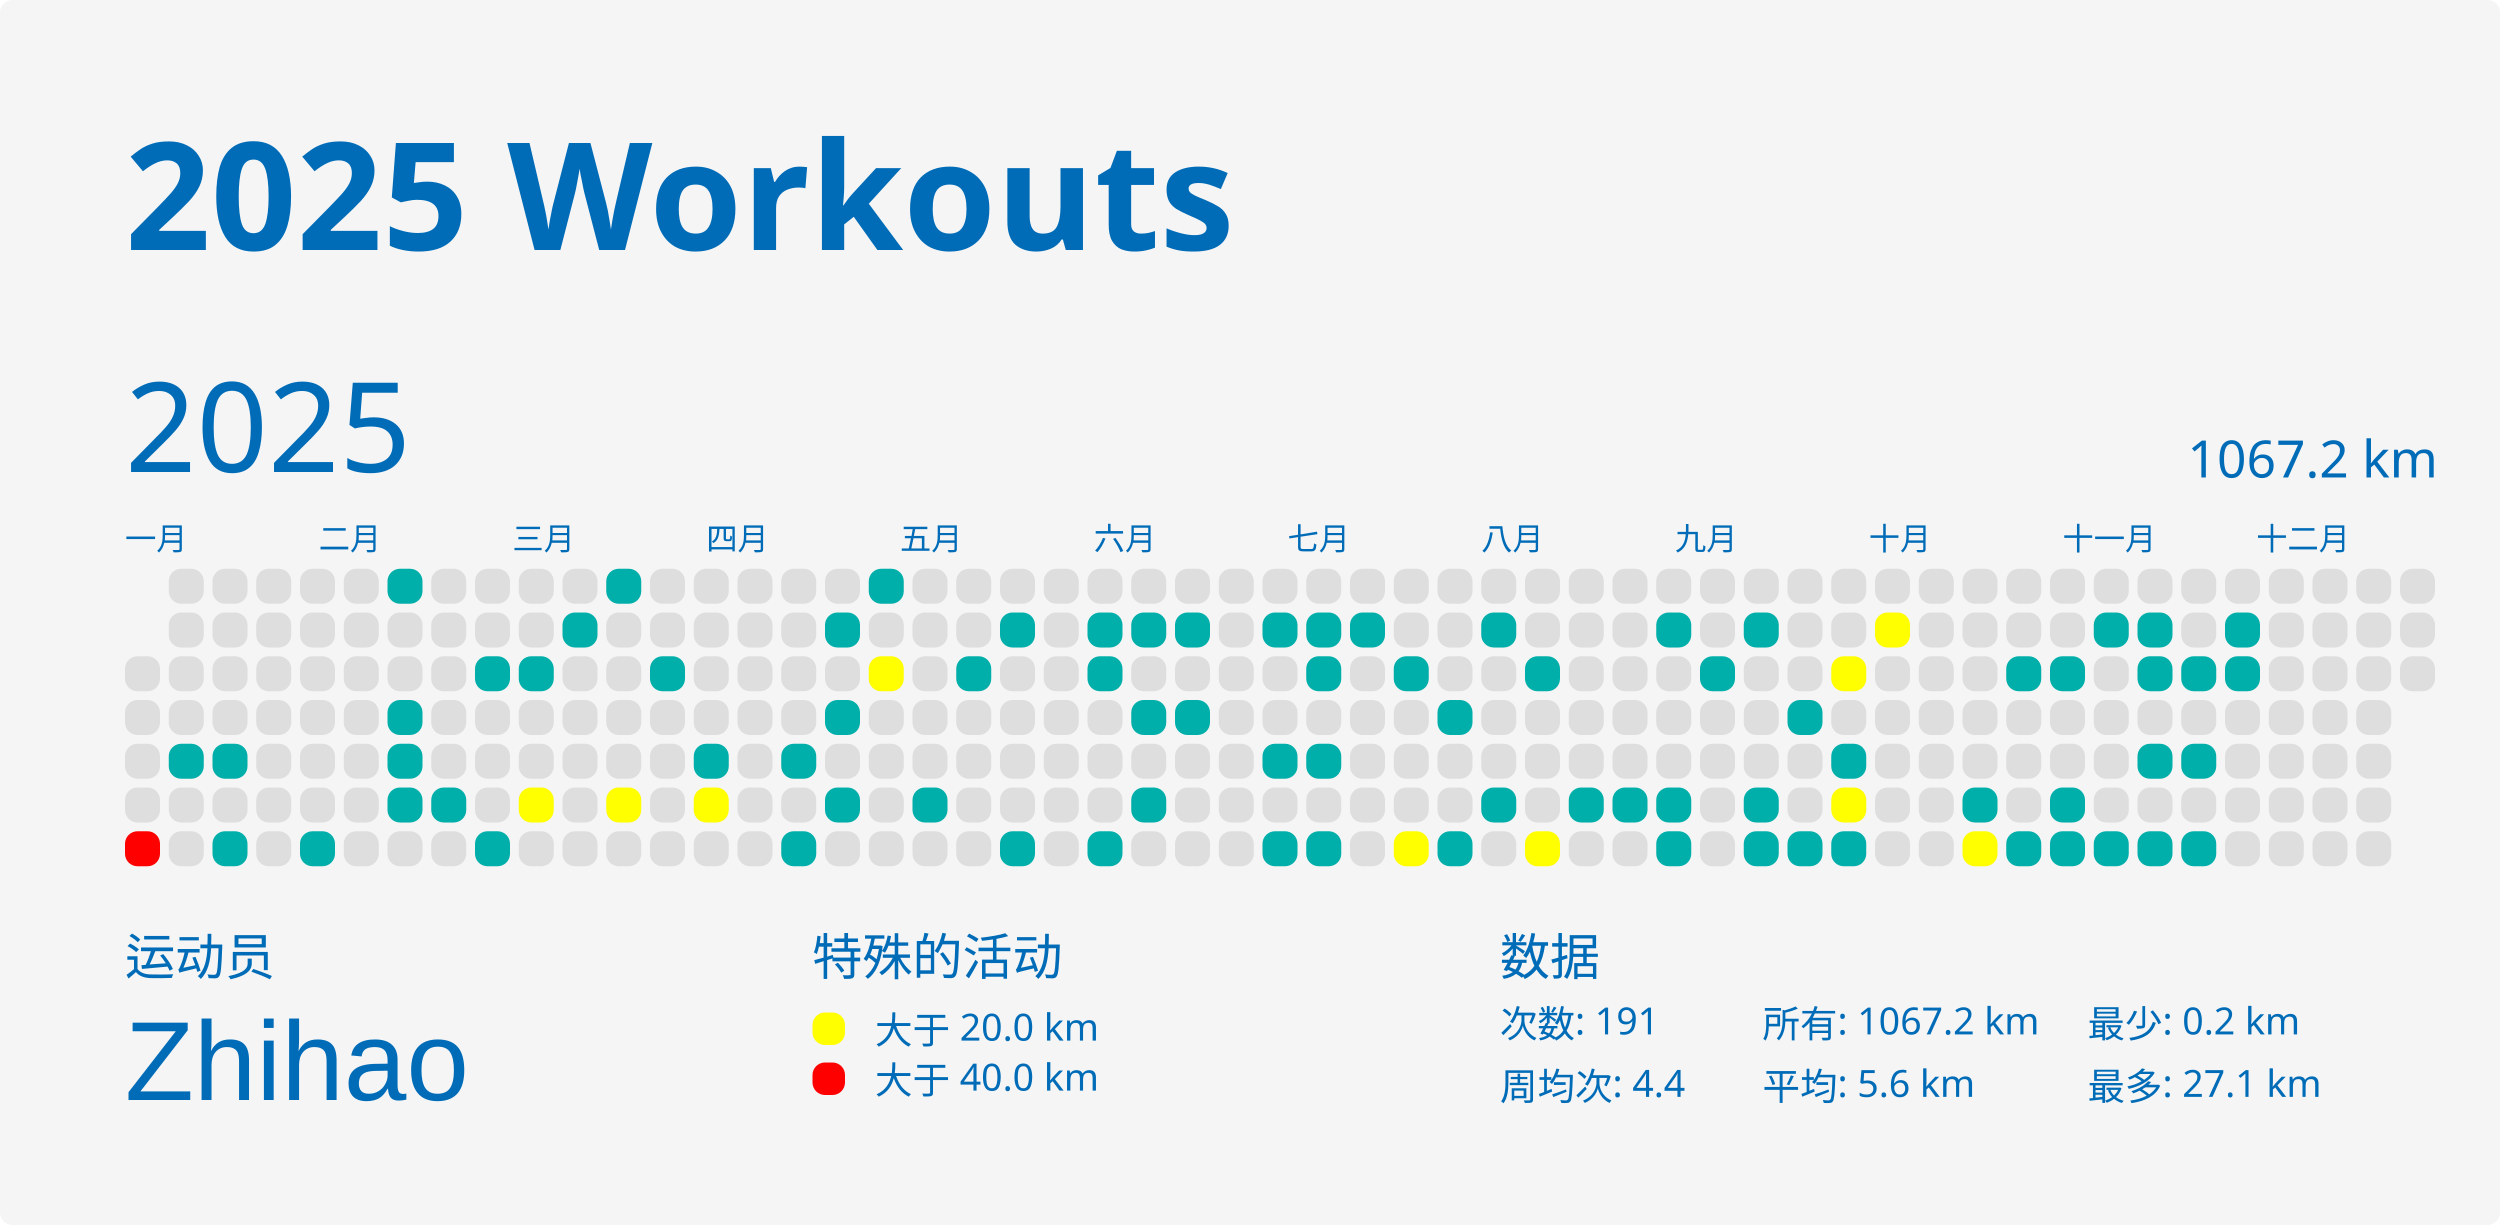
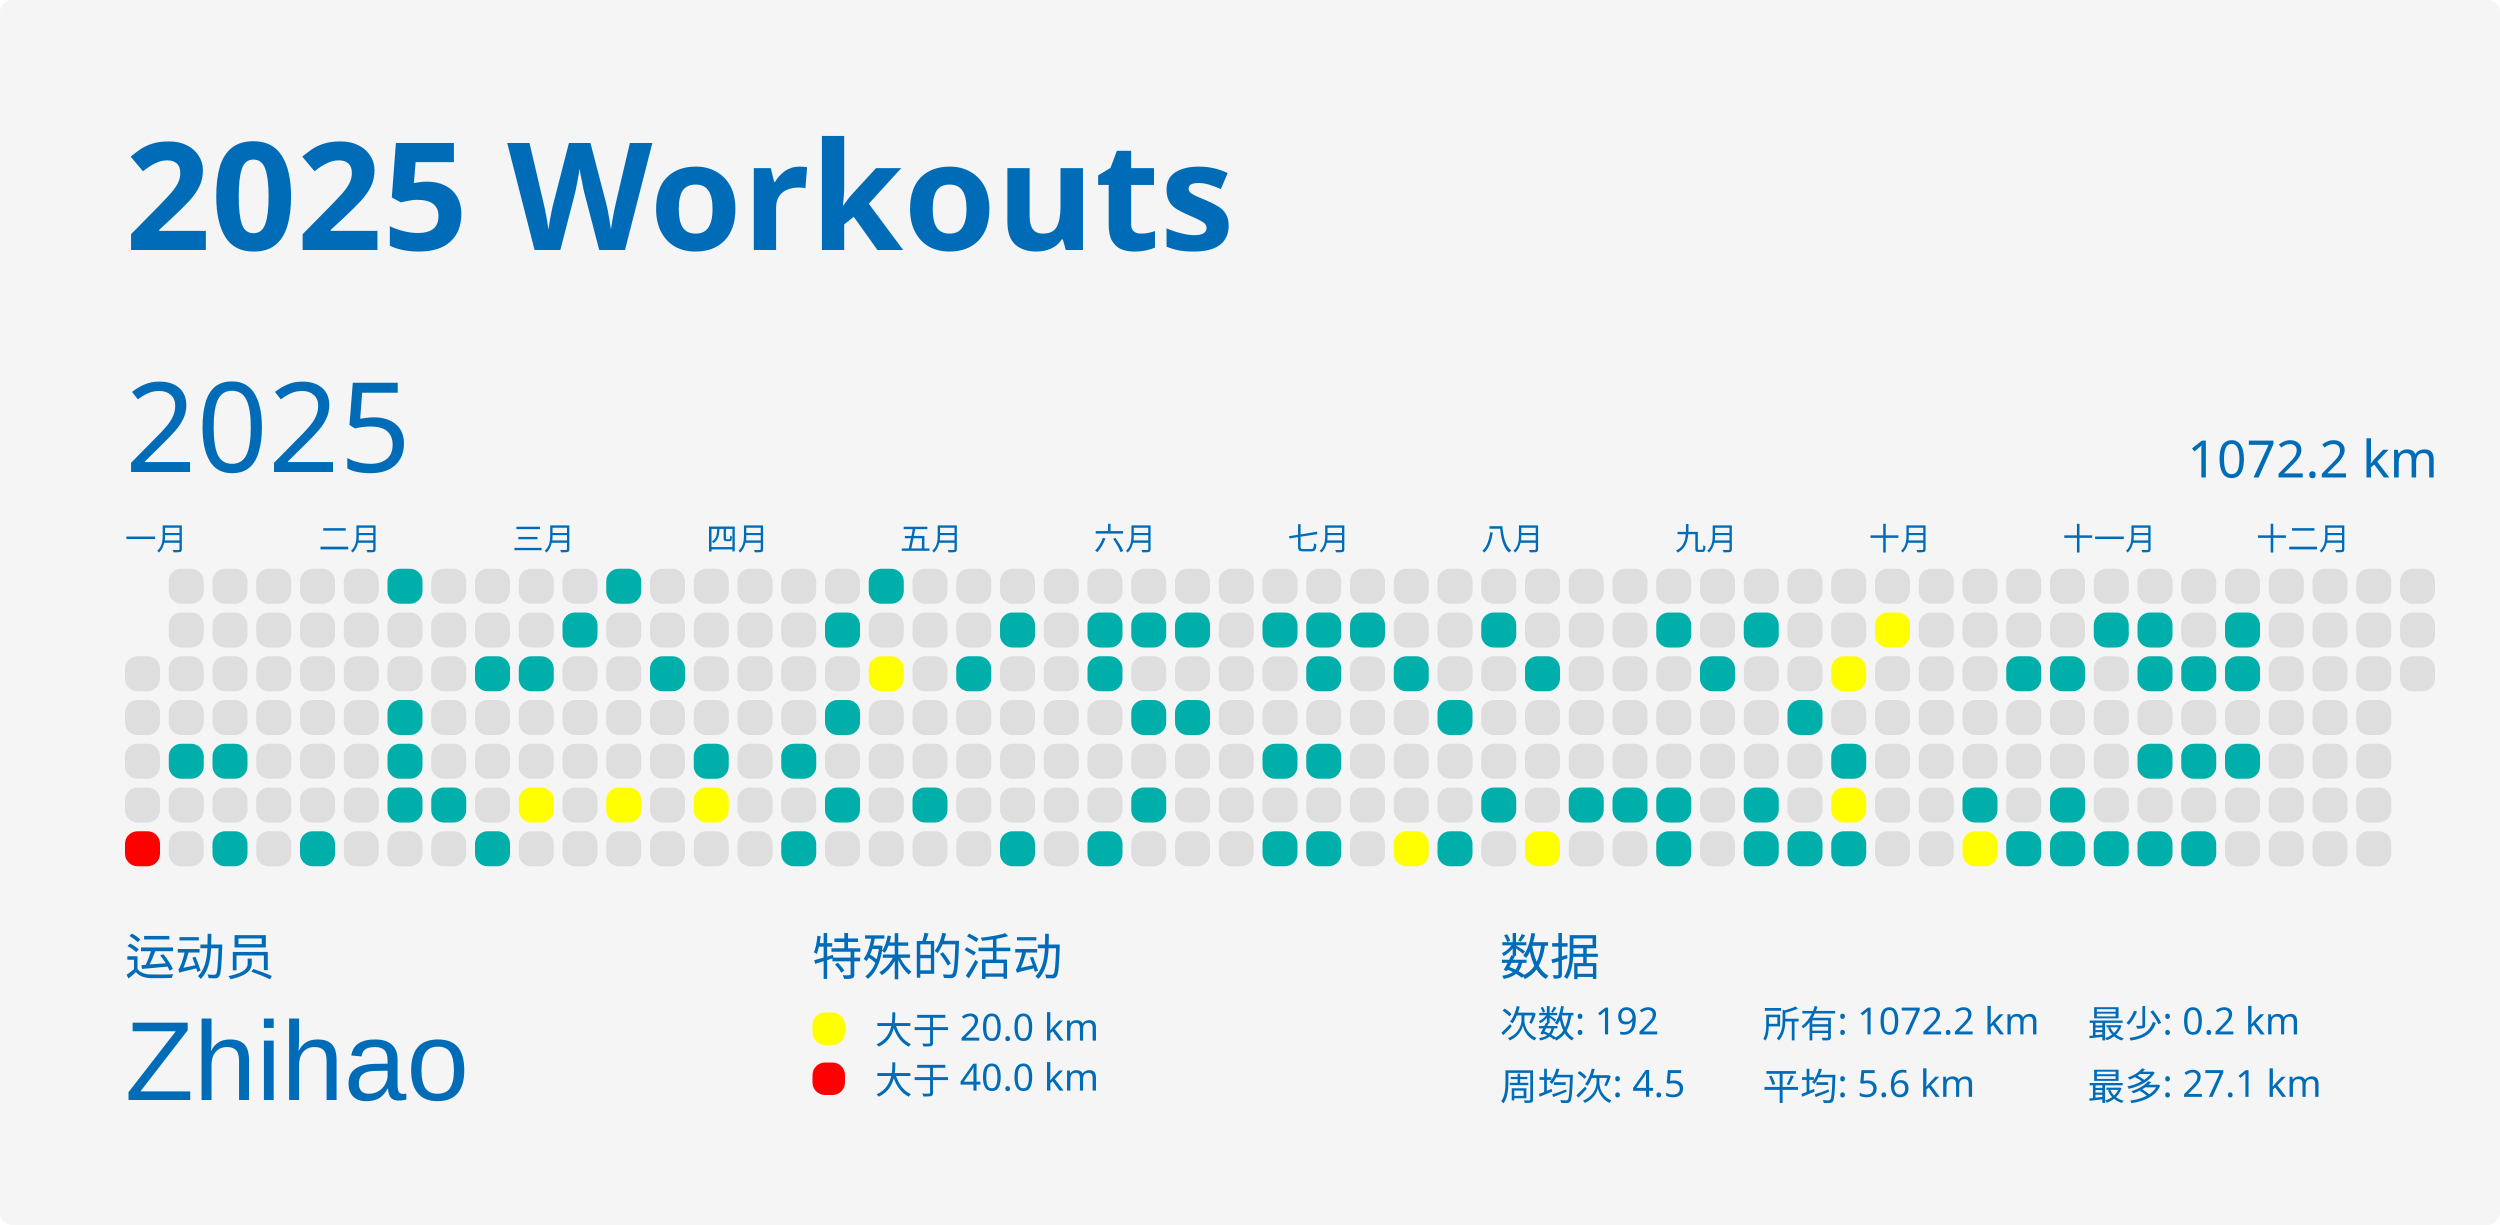
<svg xmlns="http://www.w3.org/2000/svg" baseProfile="full" height="98mm" version="1.1" viewBox="0,0,200,98" width="200mm">
  <defs />
  <rect fill="#f5f5f5" height="98" rx="1" ry="1" width="200" x="0" y="0" />
  <text fill="#006cb8" style="font-size:12px; font-family:MGI-Regular; font-weight:bold;" x="10" y="20">2025 Workouts</text>
  <text fill="#006cb8" style="font-size:4px; font-family:MGI-Regular" x="10" y="78">运动员</text>
  <text fill="#006cb8" style="font-size:9px; font-family:Arial" x="10" y="88">Zhihao</text>
  <text fill="#006cb8" style="font-size:4px; font-family:MGI-Regular" x="65" y="78">特殊的活动</text>
  <rect fill="yellow" height="2.6" rx="1" ry="1" width="2.6" x="65" y="81" />
  <text fill="#006cb8" style="font-size:3px; font-family:MGI-Regular" x="70" y="83.5">大于 20.0 km</text>
  <rect fill="red" height="2.6" rx="1" ry="1" width="2.6" x="65" y="85" />
  <text fill="#006cb8" style="font-size:3px; font-family:MGI-Regular" x="70" y="87.5">大于 40.0 km</text>
  <text fill="#006cb8" style="font-size:4px; font-family:MGI-Regular" x="120" y="78">数据</text>
-   <text fill="#006cb8" style="font-size:3px; font-family:MGI-Regular" x="120" y="83">次数: 191</text>
-   <text fill="#006cb8" style="font-size:3px; font-family:MGI-Regular" x="120" y="88">周均次: 4.4</text>
-   <text fill="#006cb8" style="font-size:3px; font-family:MGI-Regular" x="141" y="83">所有: 1067.2 km</text>
+   <text fill="#006cb8" style="font-size:3px; font-family:MGI-Regular" x="120" y="83">次数: 192</text>
+   <text fill="#006cb8" style="font-size:3px; font-family:MGI-Regular" x="120" y="88">周均次: 4.5</text>
+   <text fill="#006cb8" style="font-size:3px; font-family:MGI-Regular" x="141" y="83">所有: 1072.2 km</text>
  <text fill="#006cb8" style="font-size:3px; font-family:MGI-Regular" x="141" y="88">平均: 5.6 km</text>
  <text fill="#006cb8" style="font-size:3px; font-family:MGI-Regular" x="167" y="83">最少: 0.2 km</text>
  <text fill="#006cb8" style="font-size:3px; font-family:MGI-Regular" x="167" y="88">最多: 27.1 km</text>
  <text dominant-baseline="hanging" fill="#006cb8" style="font-size:10.0px; font-family:MGI-Regular;" x="10" y="30">2025</text>
-   <text dominant-baseline="hanging" fill="#006cb8" style="font-size:4.125px; font-family:MGI-Regular;" x="175" y="35">1067.2 km</text>
+   <text dominant-baseline="hanging" fill="#006cb8" style="font-size:4.125px; font-family:MGI-Regular;" x="175" y="35">1072.2 km</text>
  <text fill="#006cb8" style="font-size:2.5px; font-family:MGI-Regular" x="10.0" y="44">一月</text>
  <text fill="#006cb8" style="font-size:2.5px; font-family:MGI-Regular" x="25.5" y="44">二月</text>
  <text fill="#006cb8" style="font-size:2.5px; font-family:MGI-Regular" x="41.0" y="44">三月</text>
  <text fill="#006cb8" style="font-size:2.5px; font-family:MGI-Regular" x="56.5" y="44">四月</text>
  <text fill="#006cb8" style="font-size:2.5px; font-family:MGI-Regular" x="72.0" y="44">五月</text>
  <text fill="#006cb8" style="font-size:2.5px; font-family:MGI-Regular" x="87.5" y="44">六月</text>
  <text fill="#006cb8" style="font-size:2.5px; font-family:MGI-Regular" x="103.0" y="44">七月</text>
  <text fill="#006cb8" style="font-size:2.5px; font-family:MGI-Regular" x="118.5" y="44">八月</text>
  <text fill="#006cb8" style="font-size:2.5px; font-family:MGI-Regular" x="134.0" y="44">九月</text>
  <text fill="#006cb8" style="font-size:2.5px; font-family:MGI-Regular" x="149.5" y="44">十月</text>
  <text fill="#006cb8" style="font-size:2.5px; font-family:MGI-Regular" x="165.0" y="44">十一月</text>
  <text fill="#006cb8" style="font-size:2.5px; font-family:MGI-Regular" x="180.5" y="44">十二月</text>
  <rect fill="#dedede" height="2.8" rx="1" ry="1" width="2.8" x="10.0" y="52.5" />
  <rect fill="#dedede" height="2.8" rx="1" ry="1" width="2.8" x="10.0" y="56.0" />
  <rect fill="#dedede" height="2.8" rx="1" ry="1" width="2.8" x="10.0" y="59.5" />
  <rect fill="#dedede" height="2.8" rx="1" ry="1" width="2.8" x="10.0" y="63.0" />
  <rect fill="red" height="2.8" rx="1" ry="1" width="2.8" x="10.0" y="66.5" />
  <rect fill="#dedede" height="2.8" rx="1" ry="1" width="2.8" x="13.5" y="45.5" />
  <rect fill="#dedede" height="2.8" rx="1" ry="1" width="2.8" x="13.5" y="49.0" />
  <rect fill="#dedede" height="2.8" rx="1" ry="1" width="2.8" x="13.5" y="52.5" />
  <rect fill="#dedede" height="2.8" rx="1" ry="1" width="2.8" x="13.5" y="56.0" />
  <rect fill="#00AFAA" height="2.8" rx="1" ry="1" width="2.8" x="13.5" y="59.5" />
  <rect fill="#dedede" height="2.8" rx="1" ry="1" width="2.8" x="13.5" y="63.0" />
  <rect fill="#dedede" height="2.8" rx="1" ry="1" width="2.8" x="13.5" y="66.5" />
  <rect fill="#dedede" height="2.8" rx="1" ry="1" width="2.8" x="17.0" y="45.5" />
  <rect fill="#dedede" height="2.8" rx="1" ry="1" width="2.8" x="17.0" y="49.0" />
  <rect fill="#dedede" height="2.8" rx="1" ry="1" width="2.8" x="17.0" y="52.5" />
  <rect fill="#dedede" height="2.8" rx="1" ry="1" width="2.8" x="17.0" y="56.0" />
  <rect fill="#00AFAA" height="2.8" rx="1" ry="1" width="2.8" x="17.0" y="59.5" />
  <rect fill="#dedede" height="2.8" rx="1" ry="1" width="2.8" x="17.0" y="63.0" />
  <rect fill="#00AFAA" height="2.8" rx="1" ry="1" width="2.8" x="17.0" y="66.5" />
  <rect fill="#dedede" height="2.8" rx="1" ry="1" width="2.8" x="20.5" y="45.5" />
  <rect fill="#dedede" height="2.8" rx="1" ry="1" width="2.8" x="20.5" y="49.0" />
  <rect fill="#dedede" height="2.8" rx="1" ry="1" width="2.8" x="20.5" y="52.5" />
  <rect fill="#dedede" height="2.8" rx="1" ry="1" width="2.8" x="20.5" y="56.0" />
  <rect fill="#dedede" height="2.8" rx="1" ry="1" width="2.8" x="20.5" y="59.5" />
  <rect fill="#dedede" height="2.8" rx="1" ry="1" width="2.8" x="20.5" y="63.0" />
  <rect fill="#dedede" height="2.8" rx="1" ry="1" width="2.8" x="20.5" y="66.5" />
  <rect fill="#dedede" height="2.8" rx="1" ry="1" width="2.8" x="24.0" y="45.5" />
  <rect fill="#dedede" height="2.8" rx="1" ry="1" width="2.8" x="24.0" y="49.0" />
  <rect fill="#dedede" height="2.8" rx="1" ry="1" width="2.8" x="24.0" y="52.5" />
  <rect fill="#dedede" height="2.8" rx="1" ry="1" width="2.8" x="24.0" y="56.0" />
  <rect fill="#dedede" height="2.8" rx="1" ry="1" width="2.8" x="24.0" y="59.5" />
  <rect fill="#dedede" height="2.8" rx="1" ry="1" width="2.8" x="24.0" y="63.0" />
  <rect fill="#00AFAA" height="2.8" rx="1" ry="1" width="2.8" x="24.0" y="66.5" />
  <rect fill="#dedede" height="2.8" rx="1" ry="1" width="2.8" x="27.5" y="45.5" />
  <rect fill="#dedede" height="2.8" rx="1" ry="1" width="2.8" x="27.5" y="49.0" />
  <rect fill="#dedede" height="2.8" rx="1" ry="1" width="2.8" x="27.5" y="52.5" />
  <rect fill="#dedede" height="2.8" rx="1" ry="1" width="2.8" x="27.5" y="56.0" />
  <rect fill="#dedede" height="2.8" rx="1" ry="1" width="2.8" x="27.5" y="59.5" />
  <rect fill="#dedede" height="2.8" rx="1" ry="1" width="2.8" x="27.5" y="63.0" />
  <rect fill="#dedede" height="2.8" rx="1" ry="1" width="2.8" x="27.5" y="66.5" />
  <rect fill="#00AFAA" height="2.8" rx="1" ry="1" width="2.8" x="31.0" y="45.5" />
  <rect fill="#dedede" height="2.8" rx="1" ry="1" width="2.8" x="31.0" y="49.0" />
  <rect fill="#dedede" height="2.8" rx="1" ry="1" width="2.8" x="31.0" y="52.5" />
  <rect fill="#00AFAA" height="2.8" rx="1" ry="1" width="2.8" x="31.0" y="56.0" />
  <rect fill="#00AFAA" height="2.8" rx="1" ry="1" width="2.8" x="31.0" y="59.5" />
  <rect fill="#00AFAA" height="2.8" rx="1" ry="1" width="2.8" x="31.0" y="63.0" />
  <rect fill="#dedede" height="2.8" rx="1" ry="1" width="2.8" x="31.0" y="66.5" />
  <rect fill="#dedede" height="2.8" rx="1" ry="1" width="2.8" x="34.5" y="45.5" />
  <rect fill="#dedede" height="2.8" rx="1" ry="1" width="2.8" x="34.5" y="49.0" />
  <rect fill="#dedede" height="2.8" rx="1" ry="1" width="2.8" x="34.5" y="52.5" />
  <rect fill="#dedede" height="2.8" rx="1" ry="1" width="2.8" x="34.5" y="56.0" />
  <rect fill="#dedede" height="2.8" rx="1" ry="1" width="2.8" x="34.5" y="59.5" />
  <rect fill="#00AFAA" height="2.8" rx="1" ry="1" width="2.8" x="34.5" y="63.0" />
  <rect fill="#dedede" height="2.8" rx="1" ry="1" width="2.8" x="34.5" y="66.5" />
  <rect fill="#dedede" height="2.8" rx="1" ry="1" width="2.8" x="38.0" y="45.5" />
  <rect fill="#dedede" height="2.8" rx="1" ry="1" width="2.8" x="38.0" y="49.0" />
  <rect fill="#00AFAA" height="2.8" rx="1" ry="1" width="2.8" x="38.0" y="52.5" />
  <rect fill="#dedede" height="2.8" rx="1" ry="1" width="2.8" x="38.0" y="56.0" />
  <rect fill="#dedede" height="2.8" rx="1" ry="1" width="2.8" x="38.0" y="59.5" />
  <rect fill="#dedede" height="2.8" rx="1" ry="1" width="2.8" x="38.0" y="63.0" />
  <rect fill="#00AFAA" height="2.8" rx="1" ry="1" width="2.8" x="38.0" y="66.5" />
  <rect fill="#dedede" height="2.8" rx="1" ry="1" width="2.8" x="41.5" y="45.5" />
  <rect fill="#dedede" height="2.8" rx="1" ry="1" width="2.8" x="41.5" y="49.0" />
  <rect fill="#00AFAA" height="2.8" rx="1" ry="1" width="2.8" x="41.5" y="52.5" />
  <rect fill="#dedede" height="2.8" rx="1" ry="1" width="2.8" x="41.5" y="56.0" />
  <rect fill="#dedede" height="2.8" rx="1" ry="1" width="2.8" x="41.5" y="59.5" />
  <rect fill="yellow" height="2.8" rx="1" ry="1" width="2.8" x="41.5" y="63.0" />
  <rect fill="#dedede" height="2.8" rx="1" ry="1" width="2.8" x="41.5" y="66.5" />
  <rect fill="#dedede" height="2.8" rx="1" ry="1" width="2.8" x="45.0" y="45.5" />
  <rect fill="#00AFAA" height="2.8" rx="1" ry="1" width="2.8" x="45.0" y="49.0" />
  <rect fill="#dedede" height="2.8" rx="1" ry="1" width="2.8" x="45.0" y="52.5" />
  <rect fill="#dedede" height="2.8" rx="1" ry="1" width="2.8" x="45.0" y="56.0" />
  <rect fill="#dedede" height="2.8" rx="1" ry="1" width="2.8" x="45.0" y="59.5" />
  <rect fill="#dedede" height="2.8" rx="1" ry="1" width="2.8" x="45.0" y="63.0" />
  <rect fill="#dedede" height="2.8" rx="1" ry="1" width="2.8" x="45.0" y="66.5" />
  <rect fill="#00AFAA" height="2.8" rx="1" ry="1" width="2.8" x="48.5" y="45.5" />
  <rect fill="#dedede" height="2.8" rx="1" ry="1" width="2.8" x="48.5" y="49.0" />
  <rect fill="#dedede" height="2.8" rx="1" ry="1" width="2.8" x="48.5" y="52.5" />
  <rect fill="#dedede" height="2.8" rx="1" ry="1" width="2.8" x="48.5" y="56.0" />
  <rect fill="#dedede" height="2.8" rx="1" ry="1" width="2.8" x="48.5" y="59.5" />
  <rect fill="yellow" height="2.8" rx="1" ry="1" width="2.8" x="48.5" y="63.0" />
  <rect fill="#dedede" height="2.8" rx="1" ry="1" width="2.8" x="48.5" y="66.5" />
  <rect fill="#dedede" height="2.8" rx="1" ry="1" width="2.8" x="52.0" y="45.5" />
  <rect fill="#dedede" height="2.8" rx="1" ry="1" width="2.8" x="52.0" y="49.0" />
  <rect fill="#00AFAA" height="2.8" rx="1" ry="1" width="2.8" x="52.0" y="52.5" />
  <rect fill="#dedede" height="2.8" rx="1" ry="1" width="2.8" x="52.0" y="56.0" />
  <rect fill="#dedede" height="2.8" rx="1" ry="1" width="2.8" x="52.0" y="59.5" />
  <rect fill="#dedede" height="2.8" rx="1" ry="1" width="2.8" x="52.0" y="63.0" />
  <rect fill="#dedede" height="2.8" rx="1" ry="1" width="2.8" x="52.0" y="66.5" />
  <rect fill="#dedede" height="2.8" rx="1" ry="1" width="2.8" x="55.5" y="45.5" />
  <rect fill="#dedede" height="2.8" rx="1" ry="1" width="2.8" x="55.5" y="49.0" />
  <rect fill="#dedede" height="2.8" rx="1" ry="1" width="2.8" x="55.5" y="52.5" />
  <rect fill="#dedede" height="2.8" rx="1" ry="1" width="2.8" x="55.5" y="56.0" />
  <rect fill="#00AFAA" height="2.8" rx="1" ry="1" width="2.8" x="55.5" y="59.5" />
  <rect fill="yellow" height="2.8" rx="1" ry="1" width="2.8" x="55.5" y="63.0" />
  <rect fill="#dedede" height="2.8" rx="1" ry="1" width="2.8" x="55.5" y="66.5" />
  <rect fill="#dedede" height="2.8" rx="1" ry="1" width="2.8" x="59.0" y="45.5" />
  <rect fill="#dedede" height="2.8" rx="1" ry="1" width="2.8" x="59.0" y="49.0" />
  <rect fill="#dedede" height="2.8" rx="1" ry="1" width="2.8" x="59.0" y="52.5" />
  <rect fill="#dedede" height="2.8" rx="1" ry="1" width="2.8" x="59.0" y="56.0" />
  <rect fill="#dedede" height="2.8" rx="1" ry="1" width="2.8" x="59.0" y="59.5" />
  <rect fill="#dedede" height="2.8" rx="1" ry="1" width="2.8" x="59.0" y="63.0" />
  <rect fill="#dedede" height="2.8" rx="1" ry="1" width="2.8" x="59.0" y="66.5" />
  <rect fill="#dedede" height="2.8" rx="1" ry="1" width="2.8" x="62.5" y="45.5" />
  <rect fill="#dedede" height="2.8" rx="1" ry="1" width="2.8" x="62.5" y="49.0" />
  <rect fill="#dedede" height="2.8" rx="1" ry="1" width="2.8" x="62.5" y="52.5" />
  <rect fill="#dedede" height="2.8" rx="1" ry="1" width="2.8" x="62.5" y="56.0" />
  <rect fill="#00AFAA" height="2.8" rx="1" ry="1" width="2.8" x="62.5" y="59.5" />
  <rect fill="#dedede" height="2.8" rx="1" ry="1" width="2.8" x="62.5" y="63.0" />
  <rect fill="#00AFAA" height="2.8" rx="1" ry="1" width="2.8" x="62.5" y="66.5" />
  <rect fill="#dedede" height="2.8" rx="1" ry="1" width="2.8" x="66.0" y="45.5" />
  <rect fill="#00AFAA" height="2.8" rx="1" ry="1" width="2.8" x="66.0" y="49.0" />
  <rect fill="#dedede" height="2.8" rx="1" ry="1" width="2.8" x="66.0" y="52.5" />
  <rect fill="#00AFAA" height="2.8" rx="1" ry="1" width="2.8" x="66.0" y="56.0" />
  <rect fill="#dedede" height="2.8" rx="1" ry="1" width="2.8" x="66.0" y="59.5" />
  <rect fill="#00AFAA" height="2.8" rx="1" ry="1" width="2.8" x="66.0" y="63.0" />
  <rect fill="#dedede" height="2.8" rx="1" ry="1" width="2.8" x="66.0" y="66.5" />
  <rect fill="#00AFAA" height="2.8" rx="1" ry="1" width="2.8" x="69.5" y="45.5" />
  <rect fill="#dedede" height="2.8" rx="1" ry="1" width="2.8" x="69.5" y="49.0" />
  <rect fill="yellow" height="2.8" rx="1" ry="1" width="2.8" x="69.5" y="52.5" />
  <rect fill="#dedede" height="2.8" rx="1" ry="1" width="2.8" x="69.5" y="56.0" />
  <rect fill="#dedede" height="2.8" rx="1" ry="1" width="2.8" x="69.5" y="59.5" />
  <rect fill="#dedede" height="2.8" rx="1" ry="1" width="2.8" x="69.5" y="63.0" />
  <rect fill="#dedede" height="2.8" rx="1" ry="1" width="2.8" x="69.5" y="66.5" />
  <rect fill="#dedede" height="2.8" rx="1" ry="1" width="2.8" x="73.0" y="45.5" />
  <rect fill="#dedede" height="2.8" rx="1" ry="1" width="2.8" x="73.0" y="49.0" />
  <rect fill="#dedede" height="2.8" rx="1" ry="1" width="2.8" x="73.0" y="52.5" />
  <rect fill="#dedede" height="2.8" rx="1" ry="1" width="2.8" x="73.0" y="56.0" />
  <rect fill="#dedede" height="2.8" rx="1" ry="1" width="2.8" x="73.0" y="59.5" />
  <rect fill="#00AFAA" height="2.8" rx="1" ry="1" width="2.8" x="73.0" y="63.0" />
  <rect fill="#dedede" height="2.8" rx="1" ry="1" width="2.8" x="73.0" y="66.5" />
  <rect fill="#dedede" height="2.8" rx="1" ry="1" width="2.8" x="76.5" y="45.5" />
  <rect fill="#dedede" height="2.8" rx="1" ry="1" width="2.8" x="76.5" y="49.0" />
  <rect fill="#00AFAA" height="2.8" rx="1" ry="1" width="2.8" x="76.5" y="52.5" />
  <rect fill="#dedede" height="2.8" rx="1" ry="1" width="2.8" x="76.5" y="56.0" />
  <rect fill="#dedede" height="2.8" rx="1" ry="1" width="2.8" x="76.5" y="59.5" />
  <rect fill="#dedede" height="2.8" rx="1" ry="1" width="2.8" x="76.5" y="63.0" />
  <rect fill="#dedede" height="2.8" rx="1" ry="1" width="2.8" x="76.5" y="66.5" />
  <rect fill="#dedede" height="2.8" rx="1" ry="1" width="2.8" x="80.0" y="45.5" />
  <rect fill="#00AFAA" height="2.8" rx="1" ry="1" width="2.8" x="80.0" y="49.0" />
  <rect fill="#dedede" height="2.8" rx="1" ry="1" width="2.8" x="80.0" y="52.5" />
  <rect fill="#dedede" height="2.8" rx="1" ry="1" width="2.8" x="80.0" y="56.0" />
  <rect fill="#dedede" height="2.8" rx="1" ry="1" width="2.8" x="80.0" y="59.5" />
  <rect fill="#dedede" height="2.8" rx="1" ry="1" width="2.8" x="80.0" y="63.0" />
  <rect fill="#00AFAA" height="2.8" rx="1" ry="1" width="2.8" x="80.0" y="66.5" />
  <rect fill="#dedede" height="2.8" rx="1" ry="1" width="2.8" x="83.5" y="45.5" />
  <rect fill="#dedede" height="2.8" rx="1" ry="1" width="2.8" x="83.5" y="49.0" />
  <rect fill="#dedede" height="2.8" rx="1" ry="1" width="2.8" x="83.5" y="52.5" />
  <rect fill="#dedede" height="2.8" rx="1" ry="1" width="2.8" x="83.5" y="56.0" />
  <rect fill="#dedede" height="2.8" rx="1" ry="1" width="2.8" x="83.5" y="59.5" />
  <rect fill="#dedede" height="2.8" rx="1" ry="1" width="2.8" x="83.5" y="63.0" />
  <rect fill="#dedede" height="2.8" rx="1" ry="1" width="2.8" x="83.5" y="66.5" />
  <rect fill="#dedede" height="2.8" rx="1" ry="1" width="2.8" x="87.0" y="45.5" />
  <rect fill="#00AFAA" height="2.8" rx="1" ry="1" width="2.8" x="87.0" y="49.0" />
  <rect fill="#00AFAA" height="2.8" rx="1" ry="1" width="2.8" x="87.0" y="52.5" />
  <rect fill="#dedede" height="2.8" rx="1" ry="1" width="2.8" x="87.0" y="56.0" />
  <rect fill="#dedede" height="2.8" rx="1" ry="1" width="2.8" x="87.0" y="59.5" />
  <rect fill="#dedede" height="2.8" rx="1" ry="1" width="2.8" x="87.0" y="63.0" />
  <rect fill="#00AFAA" height="2.8" rx="1" ry="1" width="2.8" x="87.0" y="66.5" />
  <rect fill="#dedede" height="2.8" rx="1" ry="1" width="2.8" x="90.5" y="45.5" />
  <rect fill="#00AFAA" height="2.8" rx="1" ry="1" width="2.8" x="90.5" y="49.0" />
  <rect fill="#dedede" height="2.8" rx="1" ry="1" width="2.8" x="90.5" y="52.5" />
  <rect fill="#00AFAA" height="2.8" rx="1" ry="1" width="2.8" x="90.5" y="56.0" />
  <rect fill="#dedede" height="2.8" rx="1" ry="1" width="2.8" x="90.5" y="59.5" />
  <rect fill="#00AFAA" height="2.8" rx="1" ry="1" width="2.8" x="90.5" y="63.0" />
  <rect fill="#dedede" height="2.8" rx="1" ry="1" width="2.8" x="90.5" y="66.5" />
  <rect fill="#dedede" height="2.8" rx="1" ry="1" width="2.8" x="94.0" y="45.5" />
  <rect fill="#00AFAA" height="2.8" rx="1" ry="1" width="2.8" x="94.0" y="49.0" />
  <rect fill="#dedede" height="2.8" rx="1" ry="1" width="2.8" x="94.0" y="52.5" />
  <rect fill="#00AFAA" height="2.8" rx="1" ry="1" width="2.8" x="94.0" y="56.0" />
  <rect fill="#dedede" height="2.8" rx="1" ry="1" width="2.8" x="94.0" y="59.5" />
  <rect fill="#dedede" height="2.8" rx="1" ry="1" width="2.8" x="94.0" y="63.0" />
  <rect fill="#dedede" height="2.8" rx="1" ry="1" width="2.8" x="94.0" y="66.5" />
  <rect fill="#dedede" height="2.8" rx="1" ry="1" width="2.8" x="97.5" y="45.5" />
  <rect fill="#dedede" height="2.8" rx="1" ry="1" width="2.8" x="97.5" y="49.0" />
  <rect fill="#dedede" height="2.8" rx="1" ry="1" width="2.8" x="97.5" y="52.5" />
  <rect fill="#dedede" height="2.8" rx="1" ry="1" width="2.8" x="97.5" y="56.0" />
  <rect fill="#dedede" height="2.8" rx="1" ry="1" width="2.8" x="97.5" y="59.5" />
  <rect fill="#dedede" height="2.8" rx="1" ry="1" width="2.8" x="97.5" y="63.0" />
  <rect fill="#dedede" height="2.8" rx="1" ry="1" width="2.8" x="97.5" y="66.5" />
  <rect fill="#dedede" height="2.8" rx="1" ry="1" width="2.8" x="101.0" y="45.5" />
  <rect fill="#00AFAA" height="2.8" rx="1" ry="1" width="2.8" x="101.0" y="49.0" />
  <rect fill="#dedede" height="2.8" rx="1" ry="1" width="2.8" x="101.0" y="52.5" />
  <rect fill="#dedede" height="2.8" rx="1" ry="1" width="2.8" x="101.0" y="56.0" />
  <rect fill="#00AFAA" height="2.8" rx="1" ry="1" width="2.8" x="101.0" y="59.5" />
  <rect fill="#dedede" height="2.8" rx="1" ry="1" width="2.8" x="101.0" y="63.0" />
  <rect fill="#00AFAA" height="2.8" rx="1" ry="1" width="2.8" x="101.0" y="66.5" />
  <rect fill="#dedede" height="2.8" rx="1" ry="1" width="2.8" x="104.5" y="45.5" />
  <rect fill="#00AFAA" height="2.8" rx="1" ry="1" width="2.8" x="104.5" y="49.0" />
  <rect fill="#00AFAA" height="2.8" rx="1" ry="1" width="2.8" x="104.5" y="52.5" />
  <rect fill="#dedede" height="2.8" rx="1" ry="1" width="2.8" x="104.5" y="56.0" />
  <rect fill="#00AFAA" height="2.8" rx="1" ry="1" width="2.8" x="104.5" y="59.5" />
  <rect fill="#dedede" height="2.8" rx="1" ry="1" width="2.8" x="104.5" y="63.0" />
  <rect fill="#00AFAA" height="2.8" rx="1" ry="1" width="2.8" x="104.5" y="66.5" />
  <rect fill="#dedede" height="2.8" rx="1" ry="1" width="2.8" x="108.0" y="45.5" />
  <rect fill="#00AFAA" height="2.8" rx="1" ry="1" width="2.8" x="108.0" y="49.0" />
  <rect fill="#dedede" height="2.8" rx="1" ry="1" width="2.8" x="108.0" y="52.5" />
  <rect fill="#dedede" height="2.8" rx="1" ry="1" width="2.8" x="108.0" y="56.0" />
  <rect fill="#dedede" height="2.8" rx="1" ry="1" width="2.8" x="108.0" y="59.5" />
  <rect fill="#dedede" height="2.8" rx="1" ry="1" width="2.8" x="108.0" y="63.0" />
  <rect fill="#dedede" height="2.8" rx="1" ry="1" width="2.8" x="108.0" y="66.5" />
  <rect fill="#dedede" height="2.8" rx="1" ry="1" width="2.8" x="111.5" y="45.5" />
  <rect fill="#dedede" height="2.8" rx="1" ry="1" width="2.8" x="111.5" y="49.0" />
  <rect fill="#00AFAA" height="2.8" rx="1" ry="1" width="2.8" x="111.5" y="52.5" />
  <rect fill="#dedede" height="2.8" rx="1" ry="1" width="2.8" x="111.5" y="56.0" />
  <rect fill="#dedede" height="2.8" rx="1" ry="1" width="2.8" x="111.5" y="59.5" />
  <rect fill="#dedede" height="2.8" rx="1" ry="1" width="2.8" x="111.5" y="63.0" />
  <rect fill="yellow" height="2.8" rx="1" ry="1" width="2.8" x="111.5" y="66.5" />
  <rect fill="#dedede" height="2.8" rx="1" ry="1" width="2.8" x="115.0" y="45.5" />
  <rect fill="#dedede" height="2.8" rx="1" ry="1" width="2.8" x="115.0" y="49.0" />
  <rect fill="#dedede" height="2.8" rx="1" ry="1" width="2.8" x="115.0" y="52.5" />
  <rect fill="#00AFAA" height="2.8" rx="1" ry="1" width="2.8" x="115.0" y="56.0" />
  <rect fill="#dedede" height="2.8" rx="1" ry="1" width="2.8" x="115.0" y="59.5" />
  <rect fill="#dedede" height="2.8" rx="1" ry="1" width="2.8" x="115.0" y="63.0" />
  <rect fill="#00AFAA" height="2.8" rx="1" ry="1" width="2.8" x="115.0" y="66.5" />
  <rect fill="#dedede" height="2.8" rx="1" ry="1" width="2.8" x="118.5" y="45.5" />
  <rect fill="#00AFAA" height="2.8" rx="1" ry="1" width="2.8" x="118.5" y="49.0" />
  <rect fill="#dedede" height="2.8" rx="1" ry="1" width="2.8" x="118.5" y="52.5" />
  <rect fill="#dedede" height="2.8" rx="1" ry="1" width="2.8" x="118.5" y="56.0" />
  <rect fill="#dedede" height="2.8" rx="1" ry="1" width="2.8" x="118.5" y="59.5" />
  <rect fill="#00AFAA" height="2.8" rx="1" ry="1" width="2.8" x="118.5" y="63.0" />
  <rect fill="#dedede" height="2.8" rx="1" ry="1" width="2.8" x="118.5" y="66.5" />
  <rect fill="#dedede" height="2.8" rx="1" ry="1" width="2.8" x="122.0" y="45.5" />
  <rect fill="#dedede" height="2.8" rx="1" ry="1" width="2.8" x="122.0" y="49.0" />
  <rect fill="#00AFAA" height="2.8" rx="1" ry="1" width="2.8" x="122.0" y="52.5" />
  <rect fill="#dedede" height="2.8" rx="1" ry="1" width="2.8" x="122.0" y="56.0" />
  <rect fill="#dedede" height="2.8" rx="1" ry="1" width="2.8" x="122.0" y="59.5" />
  <rect fill="#dedede" height="2.8" rx="1" ry="1" width="2.8" x="122.0" y="63.0" />
  <rect fill="yellow" height="2.8" rx="1" ry="1" width="2.8" x="122.0" y="66.5" />
  <rect fill="#dedede" height="2.8" rx="1" ry="1" width="2.8" x="125.5" y="45.5" />
  <rect fill="#dedede" height="2.8" rx="1" ry="1" width="2.8" x="125.5" y="49.0" />
  <rect fill="#dedede" height="2.8" rx="1" ry="1" width="2.8" x="125.5" y="52.5" />
  <rect fill="#dedede" height="2.8" rx="1" ry="1" width="2.8" x="125.5" y="56.0" />
  <rect fill="#dedede" height="2.8" rx="1" ry="1" width="2.8" x="125.5" y="59.5" />
  <rect fill="#00AFAA" height="2.8" rx="1" ry="1" width="2.8" x="125.5" y="63.0" />
  <rect fill="#dedede" height="2.8" rx="1" ry="1" width="2.8" x="125.5" y="66.5" />
  <rect fill="#dedede" height="2.8" rx="1" ry="1" width="2.8" x="129.0" y="45.5" />
  <rect fill="#dedede" height="2.8" rx="1" ry="1" width="2.8" x="129.0" y="49.0" />
  <rect fill="#dedede" height="2.8" rx="1" ry="1" width="2.8" x="129.0" y="52.5" />
  <rect fill="#dedede" height="2.8" rx="1" ry="1" width="2.8" x="129.0" y="56.0" />
  <rect fill="#dedede" height="2.8" rx="1" ry="1" width="2.8" x="129.0" y="59.5" />
  <rect fill="#00AFAA" height="2.8" rx="1" ry="1" width="2.8" x="129.0" y="63.0" />
  <rect fill="#dedede" height="2.8" rx="1" ry="1" width="2.8" x="129.0" y="66.5" />
  <rect fill="#dedede" height="2.8" rx="1" ry="1" width="2.8" x="132.5" y="45.5" />
  <rect fill="#00AFAA" height="2.8" rx="1" ry="1" width="2.8" x="132.5" y="49.0" />
  <rect fill="#dedede" height="2.8" rx="1" ry="1" width="2.8" x="132.5" y="52.5" />
  <rect fill="#dedede" height="2.8" rx="1" ry="1" width="2.8" x="132.5" y="56.0" />
  <rect fill="#dedede" height="2.8" rx="1" ry="1" width="2.8" x="132.5" y="59.5" />
  <rect fill="#00AFAA" height="2.8" rx="1" ry="1" width="2.8" x="132.5" y="63.0" />
  <rect fill="#00AFAA" height="2.8" rx="1" ry="1" width="2.8" x="132.5" y="66.5" />
  <rect fill="#dedede" height="2.8" rx="1" ry="1" width="2.8" x="136.0" y="45.5" />
  <rect fill="#dedede" height="2.8" rx="1" ry="1" width="2.8" x="136.0" y="49.0" />
  <rect fill="#00AFAA" height="2.8" rx="1" ry="1" width="2.8" x="136.0" y="52.5" />
  <rect fill="#dedede" height="2.8" rx="1" ry="1" width="2.8" x="136.0" y="56.0" />
  <rect fill="#dedede" height="2.8" rx="1" ry="1" width="2.8" x="136.0" y="59.5" />
  <rect fill="#dedede" height="2.8" rx="1" ry="1" width="2.8" x="136.0" y="63.0" />
  <rect fill="#dedede" height="2.8" rx="1" ry="1" width="2.8" x="136.0" y="66.5" />
  <rect fill="#dedede" height="2.8" rx="1" ry="1" width="2.8" x="139.5" y="45.5" />
  <rect fill="#00AFAA" height="2.8" rx="1" ry="1" width="2.8" x="139.5" y="49.0" />
  <rect fill="#dedede" height="2.8" rx="1" ry="1" width="2.8" x="139.5" y="52.5" />
  <rect fill="#dedede" height="2.8" rx="1" ry="1" width="2.8" x="139.5" y="56.0" />
  <rect fill="#dedede" height="2.8" rx="1" ry="1" width="2.8" x="139.5" y="59.5" />
  <rect fill="#00AFAA" height="2.8" rx="1" ry="1" width="2.8" x="139.5" y="63.0" />
  <rect fill="#00AFAA" height="2.8" rx="1" ry="1" width="2.8" x="139.5" y="66.5" />
  <rect fill="#dedede" height="2.8" rx="1" ry="1" width="2.8" x="143.0" y="45.5" />
  <rect fill="#dedede" height="2.8" rx="1" ry="1" width="2.8" x="143.0" y="49.0" />
  <rect fill="#dedede" height="2.8" rx="1" ry="1" width="2.8" x="143.0" y="52.5" />
  <rect fill="#00AFAA" height="2.8" rx="1" ry="1" width="2.8" x="143.0" y="56.0" />
  <rect fill="#dedede" height="2.8" rx="1" ry="1" width="2.8" x="143.0" y="59.5" />
  <rect fill="#dedede" height="2.8" rx="1" ry="1" width="2.8" x="143.0" y="63.0" />
  <rect fill="#00AFAA" height="2.8" rx="1" ry="1" width="2.8" x="143.0" y="66.5" />
  <rect fill="#dedede" height="2.8" rx="1" ry="1" width="2.8" x="146.5" y="45.5" />
  <rect fill="#dedede" height="2.8" rx="1" ry="1" width="2.8" x="146.5" y="49.0" />
  <rect fill="yellow" height="2.8" rx="1" ry="1" width="2.8" x="146.5" y="52.5" />
  <rect fill="#dedede" height="2.8" rx="1" ry="1" width="2.8" x="146.5" y="56.0" />
  <rect fill="#00AFAA" height="2.8" rx="1" ry="1" width="2.8" x="146.5" y="59.5" />
  <rect fill="yellow" height="2.8" rx="1" ry="1" width="2.8" x="146.5" y="63.0" />
  <rect fill="#00AFAA" height="2.8" rx="1" ry="1" width="2.8" x="146.5" y="66.5" />
  <rect fill="#dedede" height="2.8" rx="1" ry="1" width="2.8" x="150.0" y="45.5" />
  <rect fill="yellow" height="2.8" rx="1" ry="1" width="2.8" x="150.0" y="49.0" />
  <rect fill="#dedede" height="2.8" rx="1" ry="1" width="2.8" x="150.0" y="52.5" />
  <rect fill="#dedede" height="2.8" rx="1" ry="1" width="2.8" x="150.0" y="56.0" />
  <rect fill="#dedede" height="2.8" rx="1" ry="1" width="2.8" x="150.0" y="59.5" />
  <rect fill="#dedede" height="2.8" rx="1" ry="1" width="2.8" x="150.0" y="63.0" />
  <rect fill="#dedede" height="2.8" rx="1" ry="1" width="2.8" x="150.0" y="66.5" />
  <rect fill="#dedede" height="2.8" rx="1" ry="1" width="2.8" x="153.5" y="45.5" />
  <rect fill="#dedede" height="2.8" rx="1" ry="1" width="2.8" x="153.5" y="49.0" />
  <rect fill="#dedede" height="2.8" rx="1" ry="1" width="2.8" x="153.5" y="52.5" />
  <rect fill="#dedede" height="2.8" rx="1" ry="1" width="2.8" x="153.5" y="56.0" />
  <rect fill="#dedede" height="2.8" rx="1" ry="1" width="2.8" x="153.5" y="59.5" />
  <rect fill="#dedede" height="2.8" rx="1" ry="1" width="2.8" x="153.5" y="63.0" />
  <rect fill="#dedede" height="2.8" rx="1" ry="1" width="2.8" x="153.5" y="66.5" />
  <rect fill="#dedede" height="2.8" rx="1" ry="1" width="2.8" x="157.0" y="45.5" />
  <rect fill="#dedede" height="2.8" rx="1" ry="1" width="2.8" x="157.0" y="49.0" />
  <rect fill="#dedede" height="2.8" rx="1" ry="1" width="2.8" x="157.0" y="52.5" />
  <rect fill="#dedede" height="2.8" rx="1" ry="1" width="2.8" x="157.0" y="56.0" />
  <rect fill="#dedede" height="2.8" rx="1" ry="1" width="2.8" x="157.0" y="59.5" />
  <rect fill="#00AFAA" height="2.8" rx="1" ry="1" width="2.8" x="157.0" y="63.0" />
  <rect fill="yellow" height="2.8" rx="1" ry="1" width="2.8" x="157.0" y="66.5" />
  <rect fill="#dedede" height="2.8" rx="1" ry="1" width="2.8" x="160.5" y="45.5" />
  <rect fill="#dedede" height="2.8" rx="1" ry="1" width="2.8" x="160.5" y="49.0" />
  <rect fill="#00AFAA" height="2.8" rx="1" ry="1" width="2.8" x="160.5" y="52.5" />
  <rect fill="#dedede" height="2.8" rx="1" ry="1" width="2.8" x="160.5" y="56.0" />
  <rect fill="#dedede" height="2.8" rx="1" ry="1" width="2.8" x="160.5" y="59.5" />
  <rect fill="#dedede" height="2.8" rx="1" ry="1" width="2.8" x="160.5" y="63.0" />
  <rect fill="#00AFAA" height="2.8" rx="1" ry="1" width="2.8" x="160.5" y="66.5" />
  <rect fill="#dedede" height="2.8" rx="1" ry="1" width="2.8" x="164.0" y="45.5" />
  <rect fill="#dedede" height="2.8" rx="1" ry="1" width="2.8" x="164.0" y="49.0" />
  <rect fill="#00AFAA" height="2.8" rx="1" ry="1" width="2.8" x="164.0" y="52.5" />
  <rect fill="#dedede" height="2.8" rx="1" ry="1" width="2.8" x="164.0" y="56.0" />
  <rect fill="#dedede" height="2.8" rx="1" ry="1" width="2.8" x="164.0" y="59.5" />
  <rect fill="#00AFAA" height="2.8" rx="1" ry="1" width="2.8" x="164.0" y="63.0" />
  <rect fill="#00AFAA" height="2.8" rx="1" ry="1" width="2.8" x="164.0" y="66.5" />
  <rect fill="#dedede" height="2.8" rx="1" ry="1" width="2.8" x="167.5" y="45.5" />
  <rect fill="#00AFAA" height="2.8" rx="1" ry="1" width="2.8" x="167.5" y="49.0" />
  <rect fill="#dedede" height="2.8" rx="1" ry="1" width="2.8" x="167.5" y="52.5" />
  <rect fill="#dedede" height="2.8" rx="1" ry="1" width="2.8" x="167.5" y="56.0" />
  <rect fill="#dedede" height="2.8" rx="1" ry="1" width="2.8" x="167.5" y="59.5" />
  <rect fill="#dedede" height="2.8" rx="1" ry="1" width="2.8" x="167.5" y="63.0" />
  <rect fill="#00AFAA" height="2.8" rx="1" ry="1" width="2.8" x="167.5" y="66.5" />
  <rect fill="#dedede" height="2.8" rx="1" ry="1" width="2.8" x="171.0" y="45.5" />
  <rect fill="#00AFAA" height="2.8" rx="1" ry="1" width="2.8" x="171.0" y="49.0" />
  <rect fill="#00AFAA" height="2.8" rx="1" ry="1" width="2.8" x="171.0" y="52.5" />
  <rect fill="#dedede" height="2.8" rx="1" ry="1" width="2.8" x="171.0" y="56.0" />
  <rect fill="#00AFAA" height="2.8" rx="1" ry="1" width="2.8" x="171.0" y="59.5" />
  <rect fill="#dedede" height="2.8" rx="1" ry="1" width="2.8" x="171.0" y="63.0" />
  <rect fill="#00AFAA" height="2.8" rx="1" ry="1" width="2.8" x="171.0" y="66.5" />
  <rect fill="#dedede" height="2.8" rx="1" ry="1" width="2.8" x="174.5" y="45.5" />
  <rect fill="#dedede" height="2.8" rx="1" ry="1" width="2.8" x="174.5" y="49.0" />
  <rect fill="#00AFAA" height="2.8" rx="1" ry="1" width="2.8" x="174.5" y="52.5" />
  <rect fill="#dedede" height="2.8" rx="1" ry="1" width="2.8" x="174.5" y="56.0" />
  <rect fill="#00AFAA" height="2.8" rx="1" ry="1" width="2.8" x="174.5" y="59.5" />
  <rect fill="#dedede" height="2.8" rx="1" ry="1" width="2.8" x="174.5" y="63.0" />
  <rect fill="#00AFAA" height="2.8" rx="1" ry="1" width="2.8" x="174.5" y="66.5" />
  <rect fill="#dedede" height="2.8" rx="1" ry="1" width="2.8" x="178.0" y="45.5" />
  <rect fill="#00AFAA" height="2.8" rx="1" ry="1" width="2.8" x="178.0" y="49.0" />
  <rect fill="#00AFAA" height="2.8" rx="1" ry="1" width="2.8" x="178.0" y="52.5" />
  <rect fill="#dedede" height="2.8" rx="1" ry="1" width="2.8" x="178.0" y="56.0" />
-   <rect fill="#dedede" height="2.8" rx="1" ry="1" width="2.8" x="178.0" y="59.5" />
+   <rect fill="#00AFAA" height="2.8" rx="1" ry="1" width="2.8" x="178.0" y="59.5" />
  <rect fill="#dedede" height="2.8" rx="1" ry="1" width="2.8" x="178.0" y="63.0" />
  <rect fill="#dedede" height="2.8" rx="1" ry="1" width="2.8" x="178.0" y="66.5" />
  <rect fill="#dedede" height="2.8" rx="1" ry="1" width="2.8" x="181.5" y="45.5" />
  <rect fill="#dedede" height="2.8" rx="1" ry="1" width="2.8" x="181.5" y="49.0" />
  <rect fill="#dedede" height="2.8" rx="1" ry="1" width="2.8" x="181.5" y="52.5" />
  <rect fill="#dedede" height="2.8" rx="1" ry="1" width="2.8" x="181.5" y="56.0" />
  <rect fill="#dedede" height="2.8" rx="1" ry="1" width="2.8" x="181.5" y="59.5" />
  <rect fill="#dedede" height="2.8" rx="1" ry="1" width="2.8" x="181.5" y="63.0" />
  <rect fill="#dedede" height="2.8" rx="1" ry="1" width="2.8" x="181.5" y="66.5" />
  <rect fill="#dedede" height="2.8" rx="1" ry="1" width="2.8" x="185.0" y="45.5" />
  <rect fill="#dedede" height="2.8" rx="1" ry="1" width="2.8" x="185.0" y="49.0" />
  <rect fill="#dedede" height="2.8" rx="1" ry="1" width="2.8" x="185.0" y="52.5" />
  <rect fill="#dedede" height="2.8" rx="1" ry="1" width="2.8" x="185.0" y="56.0" />
  <rect fill="#dedede" height="2.8" rx="1" ry="1" width="2.8" x="185.0" y="59.5" />
  <rect fill="#dedede" height="2.8" rx="1" ry="1" width="2.8" x="185.0" y="63.0" />
  <rect fill="#dedede" height="2.8" rx="1" ry="1" width="2.8" x="185.0" y="66.5" />
  <rect fill="#dedede" height="2.8" rx="1" ry="1" width="2.8" x="188.5" y="45.5" />
  <rect fill="#dedede" height="2.8" rx="1" ry="1" width="2.8" x="188.5" y="49.0" />
  <rect fill="#dedede" height="2.8" rx="1" ry="1" width="2.8" x="188.5" y="52.5" />
  <rect fill="#dedede" height="2.8" rx="1" ry="1" width="2.8" x="188.5" y="56.0" />
  <rect fill="#dedede" height="2.8" rx="1" ry="1" width="2.8" x="188.5" y="59.5" />
  <rect fill="#dedede" height="2.8" rx="1" ry="1" width="2.8" x="188.5" y="63.0" />
  <rect fill="#dedede" height="2.8" rx="1" ry="1" width="2.8" x="188.5" y="66.5" />
  <rect fill="#dedede" height="2.8" rx="1" ry="1" width="2.8" x="192.0" y="45.5" />
  <rect fill="#dedede" height="2.8" rx="1" ry="1" width="2.8" x="192.0" y="49.0" />
  <rect fill="#dedede" height="2.8" rx="1" ry="1" width="2.8" x="192.0" y="52.5" />
</svg>
